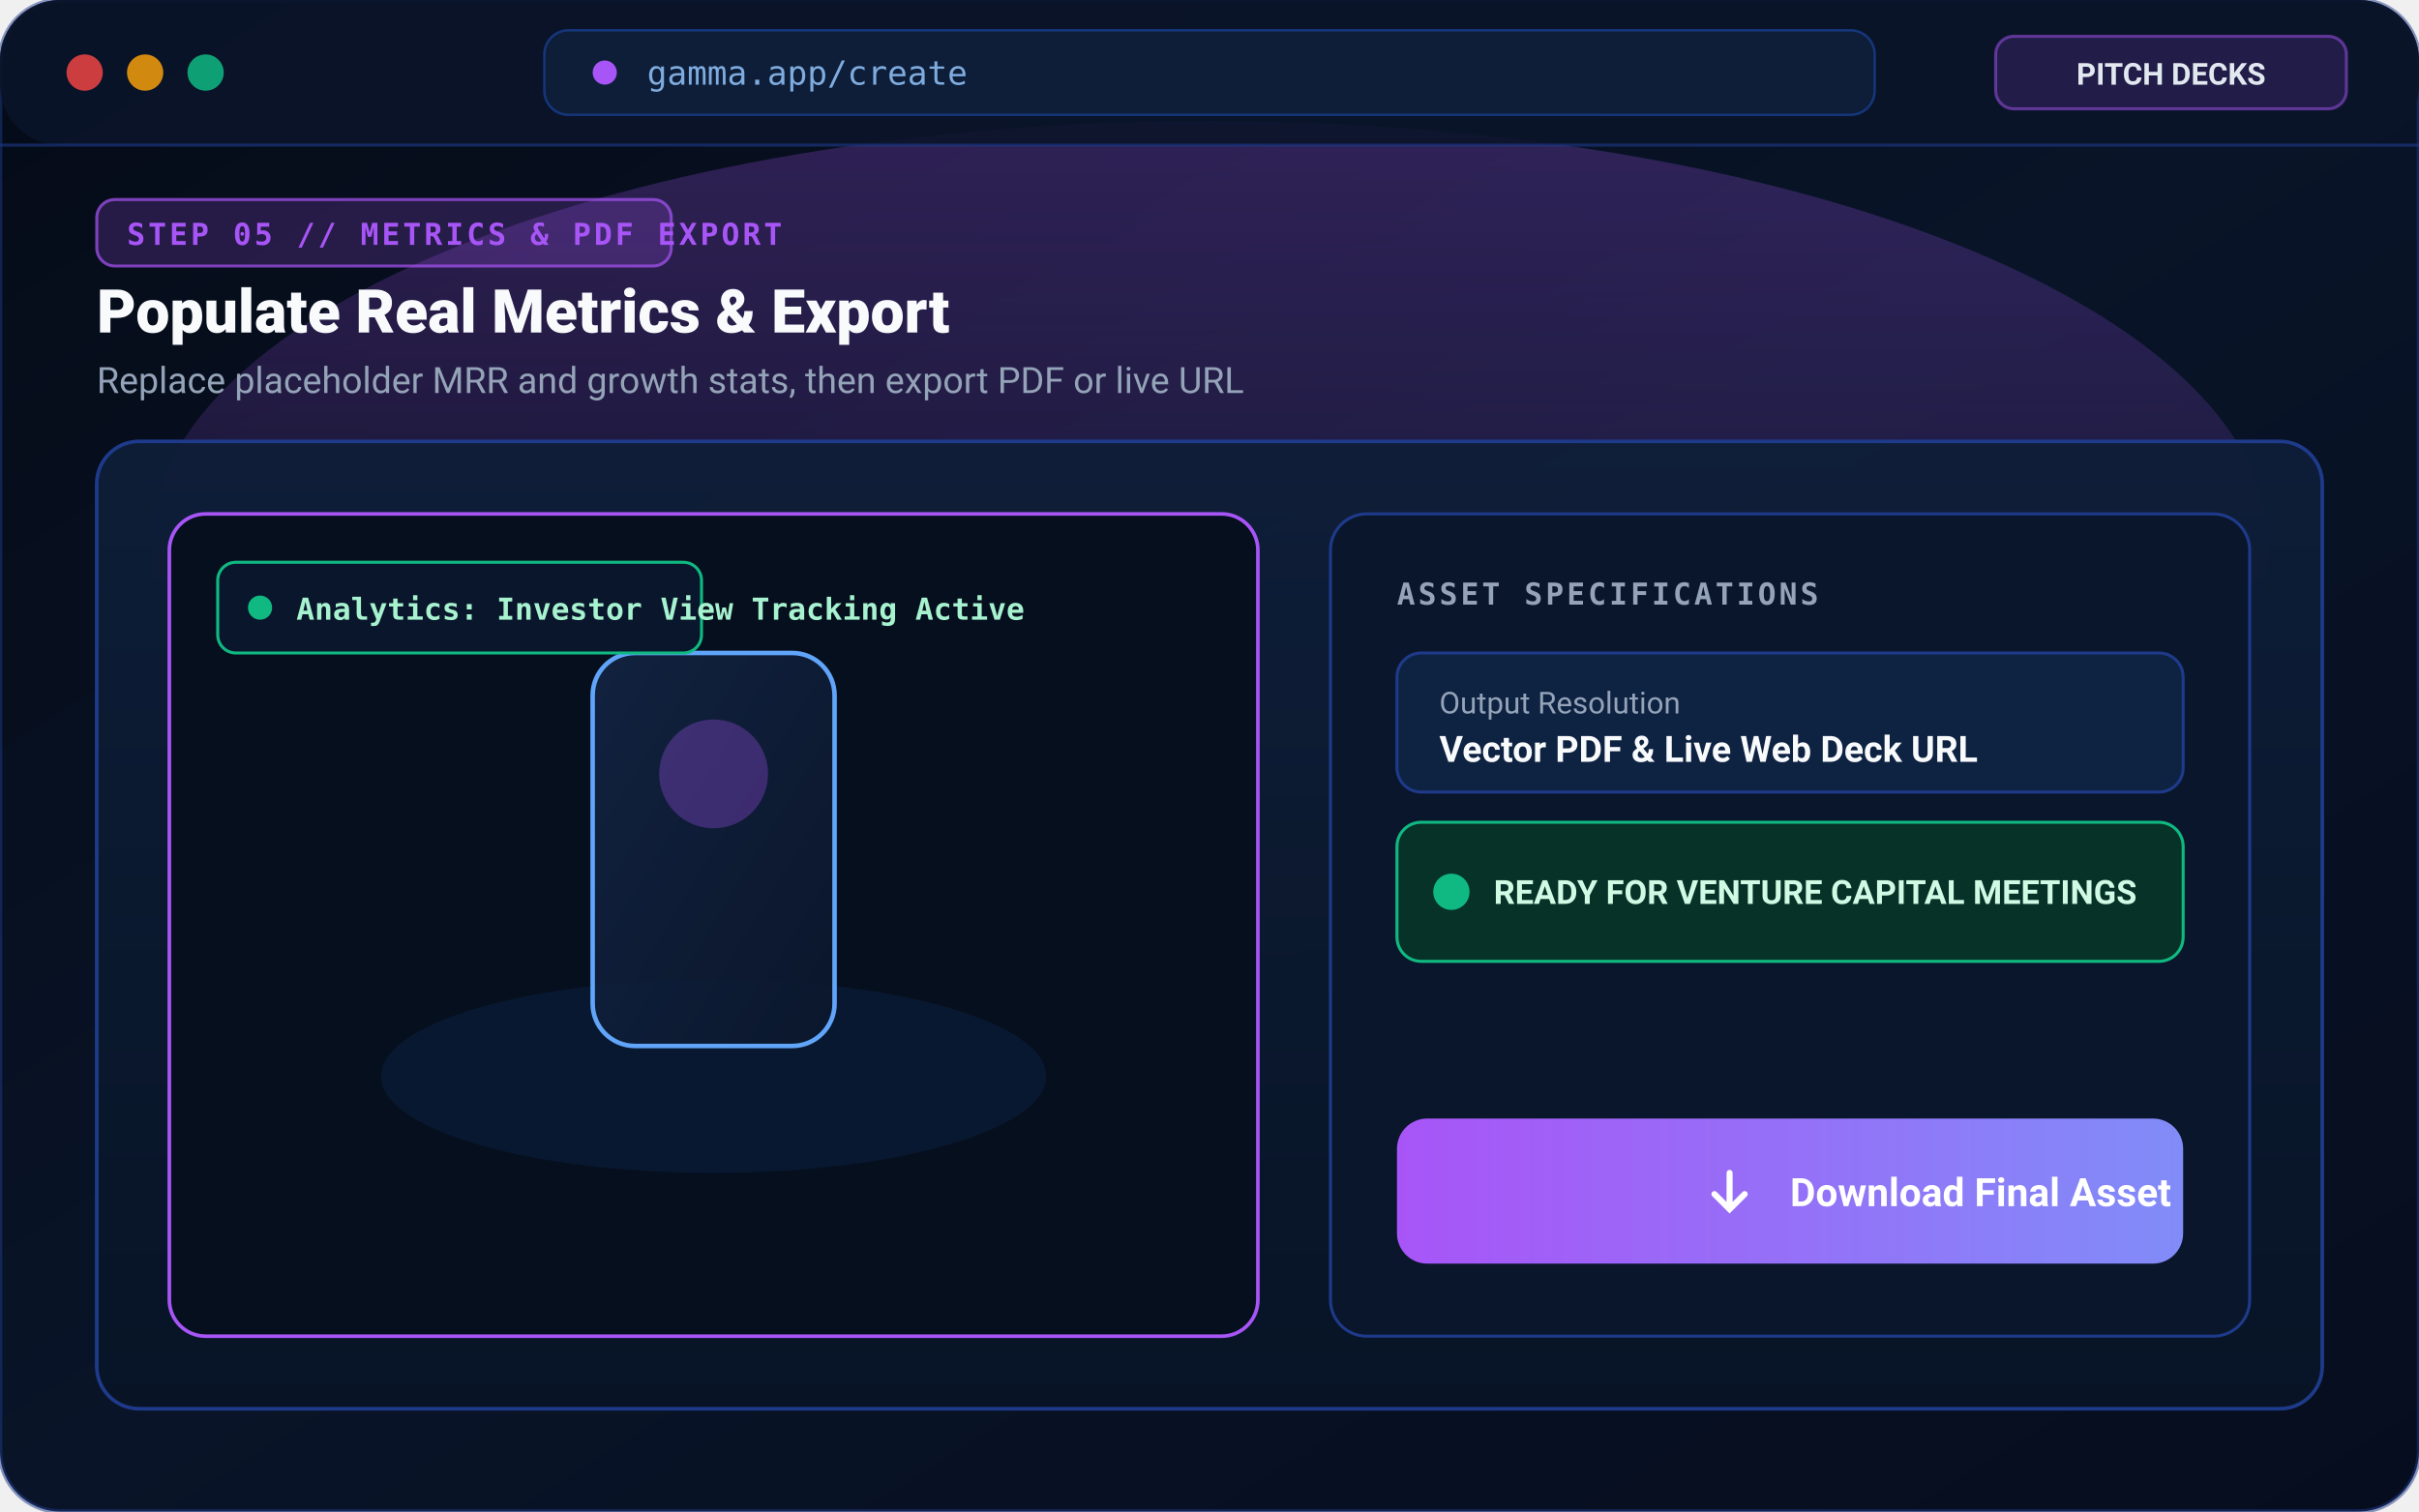
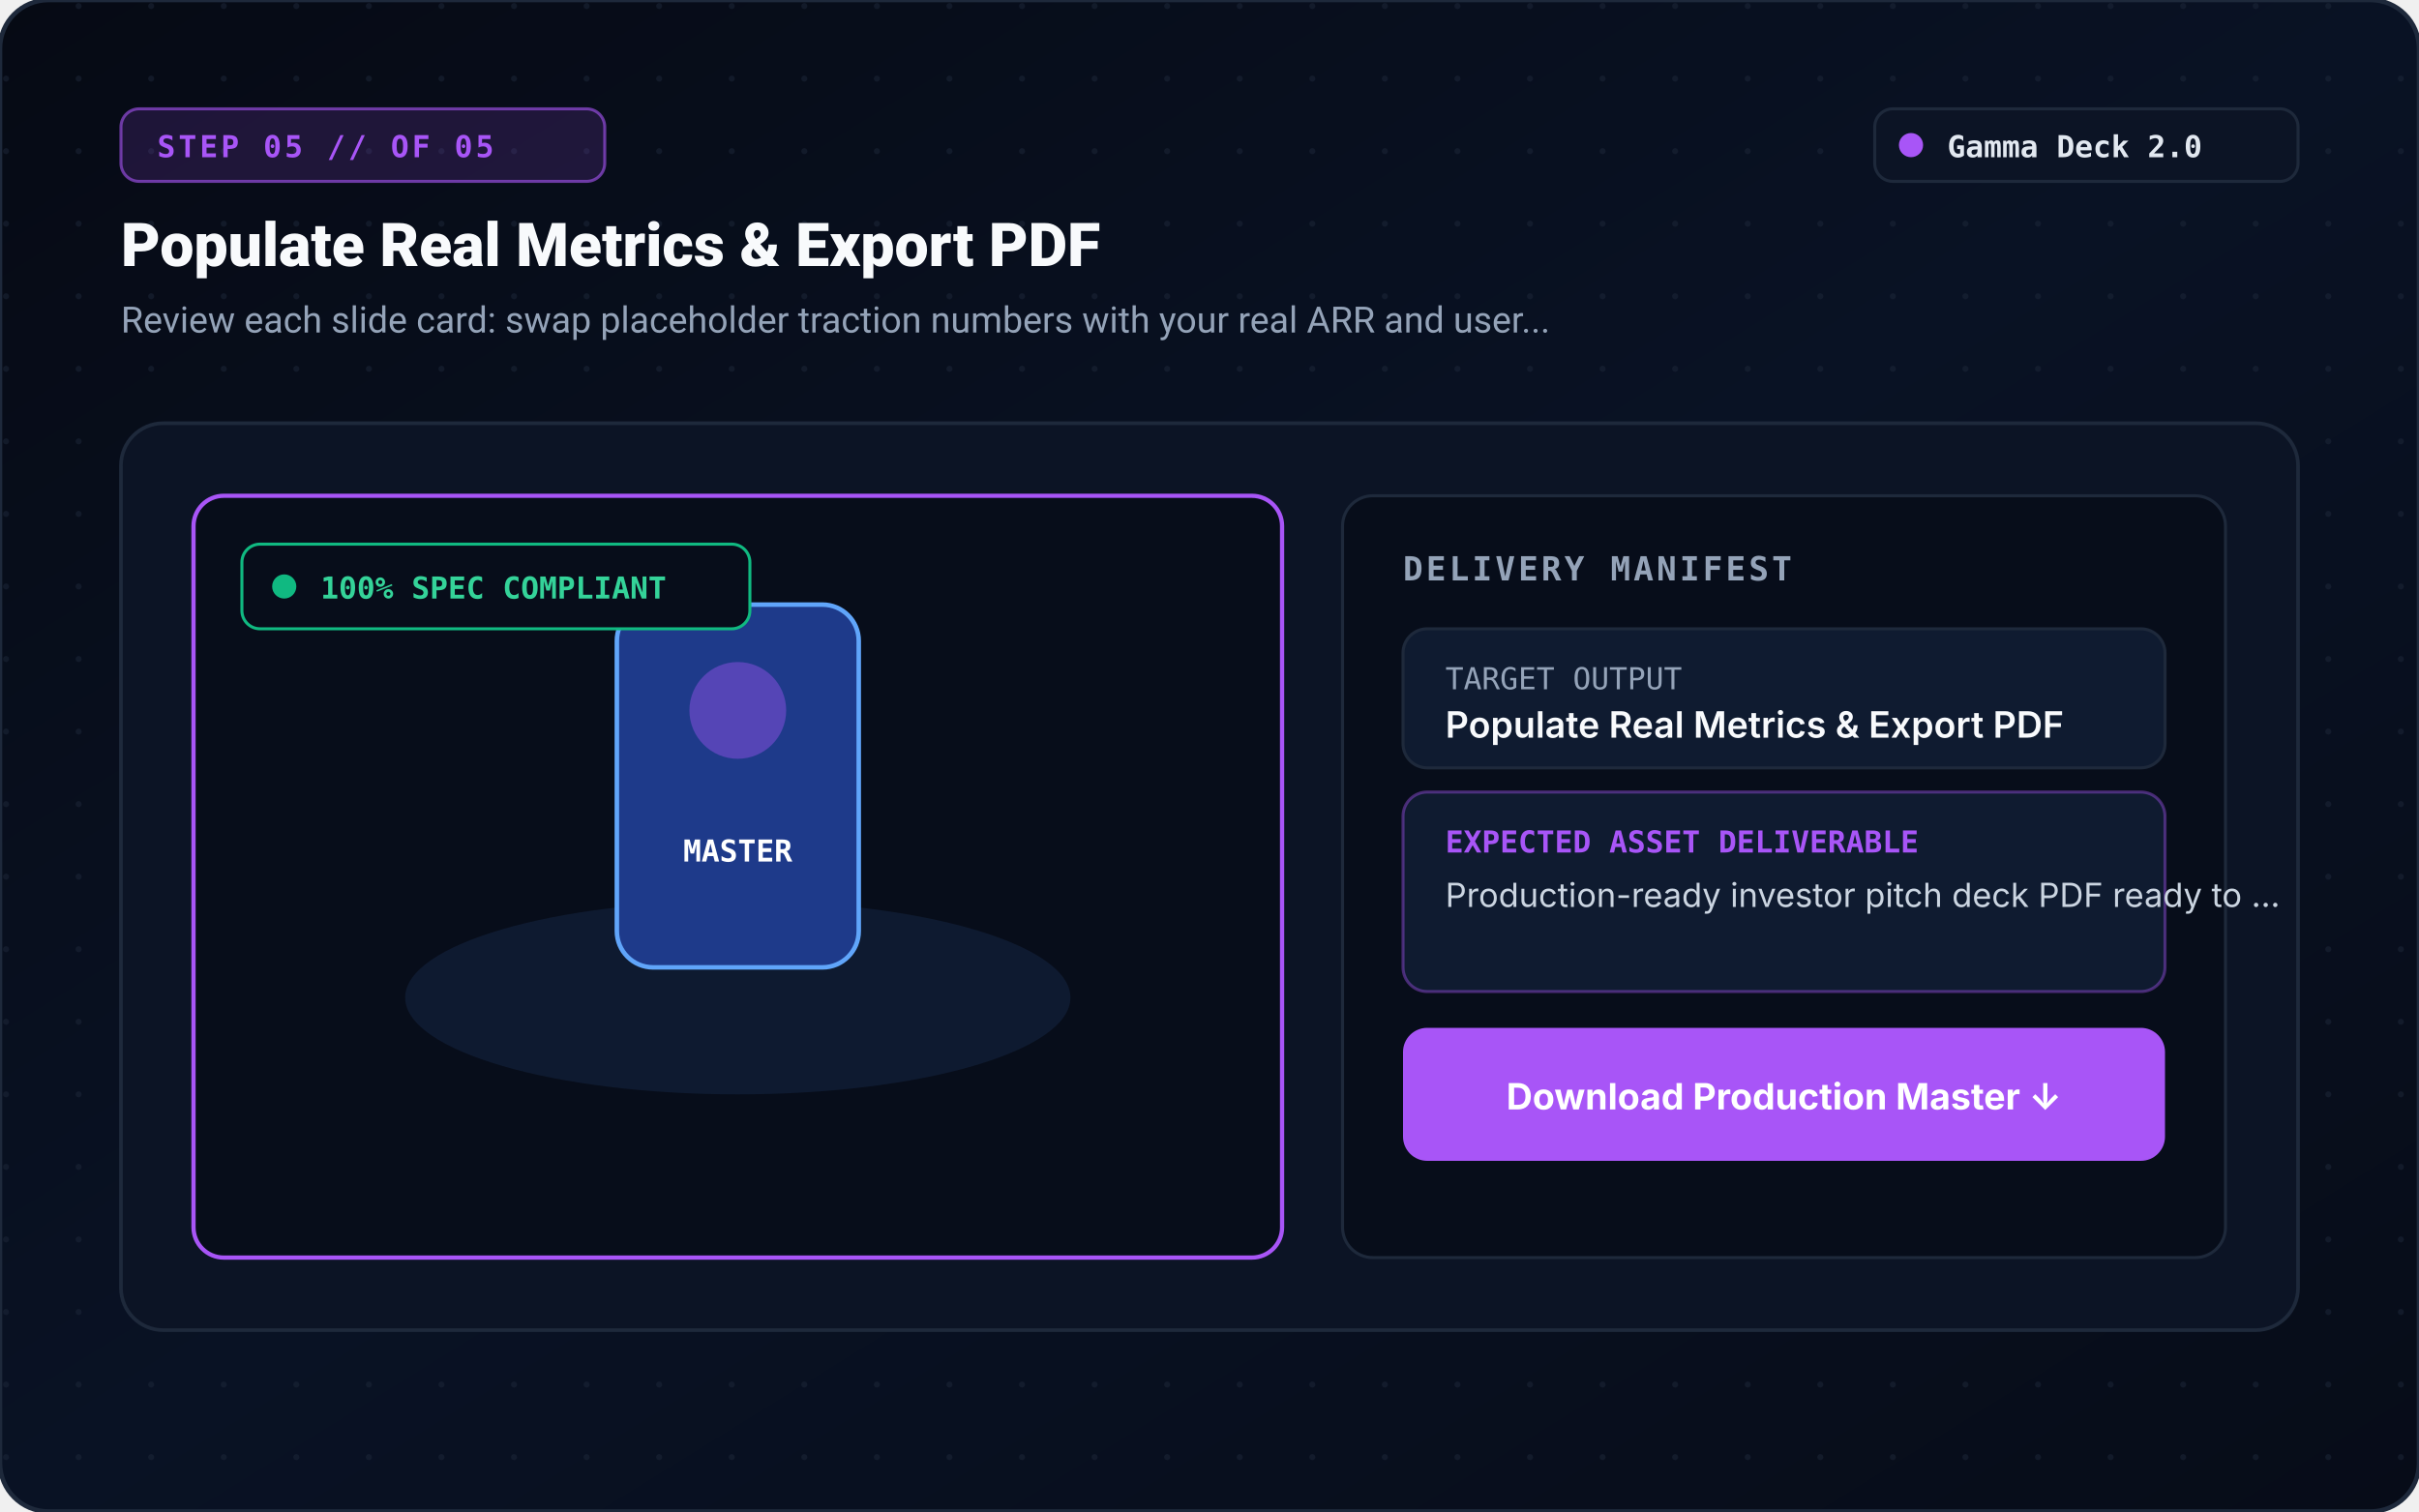
<svg xmlns="http://www.w3.org/2000/svg" viewBox="0 0 800 500" width="100%" height="100%">
  <defs>
    <linearGradient id="bgGrad" x1="0" y1="0" x2="1" y2="1">
-       <stop offset="0%" stop-color="#050B17" />
-       <stop offset="50%" stop-color="#091428" />
-       <stop offset="100%" stop-color="#060D1E" />
+       <stop offset="0%" stop-color="#060A14" />
+       <stop offset="50%" stop-color="#091224" />
+       <stop offset="100%" stop-color="#070C18" />
    </linearGradient>
-     <linearGradient id="panelGrad" x1="0" y1="0" x2="0" y2="1">
-       <stop offset="0%" stop-color="#0E1E38" stop-opacity="0.95" />
-       <stop offset="100%" stop-color="#081426" stop-opacity="0.95" />
-     </linearGradient>
-     <linearGradient id="cardGrad" x1="0" y1="0" x2="1" y2="1">
-       <stop offset="0%" stop-color="#142647" stop-opacity="0.8" />
-       <stop offset="100%" stop-color="#0A162B" stop-opacity="0.9" />
-     </linearGradient>
-     <linearGradient id="accentGrad" x1="0" y1="0" x2="1" y2="0">
-       <stop offset="0%" stop-color="#A855F7" />
-       <stop offset="100%" stop-color="#818CF8" />
-     </linearGradient>
-     <linearGradient id="glowGrad" x1="0" y1="0" x2="0" y2="1">
-       <stop offset="0%" stop-color="#A855F7" stop-opacity="0.25" />
-       <stop offset="100%" stop-color="#A855F7" stop-opacity="0" />
-     </linearGradient>
-     <filter id="softGlow" x="-20%" y="-20%" width="140%" height="140%">
-       <feGaussianBlur stdDeviation="16" result="blur" />
-       <feComposite in="SourceGraphic" in2="blur" operator="over" />
-     </filter>
+     <pattern id="gridDots" x="0" y="0" width="24" height="24" patternUnits="userSpaceOnUse">
+       <circle cx="2" cy="2" r="1" fill="#1E293B" fill-opacity="0.5" />
+     </pattern>
  </defs>
-   <style>
-     .font-sans { font-family: -apple-system, BlinkMacSystemFont, "Segoe UI", Roboto, "Helvetica Neue", Arial, sans-serif; }
-     .font-mono { font-family: "JetBrains Mono", "Fira Code", Menlo, Monaco, Consolas, monospace; }
-   </style>
-   <rect width="800" height="500" rx="20" fill="url(#bgGrad)" />
-   <rect width="800" height="500" rx="20" fill="none" stroke="#1E3A8A" stroke-width="1.5" stroke-opacity="0.5" />
-   <ellipse cx="400" cy="180" rx="350" ry="140" fill="url(#glowGrad)" />
-   <rect x="0" y="0" width="800" height="48" rx="20" fill="#0A152A" fill-opacity="0.9" />
-   <line x1="0" y1="48" x2="800" y2="48" stroke="#1E3A8A" stroke-width="1" stroke-opacity="0.6" />
-   <circle cx="28" cy="24" r="6" fill="#EF4444" fill-opacity="0.85" />
-   <circle cx="48" cy="24" r="6" fill="#F59E0B" fill-opacity="0.85" />
-   <circle cx="68" cy="24" r="6" fill="#10B981" fill-opacity="0.85" />
-   <rect x="180" y="10" width="440" height="28" rx="8" fill="#0E1E38" stroke="#2563EB" stroke-width="0.8" stroke-opacity="0.4" />
-   <circle cx="200" cy="24" r="4" fill="#A855F7" />
-   <text x="214" y="28" fill="#93C5FD" font-size="11" class="font-mono font-sans" opacity="0.85">gamma.app/create</text>
-   <rect x="660" y="12" width="116" height="24" rx="6" fill="#A855F7" fill-opacity="0.15" stroke="#A855F7" stroke-width="1" stroke-opacity="0.5" />
-   <text x="718" y="28" fill="#E2E8F0" font-size="10" font-weight="700" text-anchor="middle" class="font-sans">PITCH DECKS</text>
-   <g transform="translate(32, 66)">
-     <rect x="0" y="0" width="190" height="22" rx="6" fill="#A855F7" fill-opacity="0.2" stroke="#A855F7" stroke-width="1" stroke-opacity="0.7" />
-     <text x="10" y="15" fill="#A855F7" font-size="10" font-weight="800" letter-spacing="1" class="font-mono">STEP 05 // METRICS &amp; PDF EXPORT</text>
-     <text x="0" y="44" fill="#F8FAFC" font-size="20" font-weight="800" class="font-sans">Populate Real Metrics &amp; Export</text>
-     <text x="0" y="64" fill="#94A3B8" font-size="12" class="font-sans">Replace placeholder MRR and growth stats, then export PDF or live URL</text>
+   <rect width="800" height="500" rx="16" fill="url(#bgGrad)" />
+   <rect width="800" height="500" rx="16" fill="url(#gridDots)" />
+   <rect width="800" height="500" rx="16" fill="none" stroke="#1E293B" stroke-width="1.5" />
+   <g transform="translate(40, 36)">
+     <rect x="0" y="0" width="160" height="24" rx="6" fill="#A855F7" fill-opacity="0.15" stroke="#A855F7" stroke-width="1" stroke-opacity="0.6" />
+     <text x="12" y="16" fill="#A855F7" font-size="10" font-weight="800" letter-spacing="1" font-family="monospace">STEP 05 // OF 05</text>
+     <rect x="580" y="0" width="140" height="24" rx="6" fill="#0C1425" stroke="#1E293B" stroke-width="1" />
+     <circle cx="592" cy="12" r="4" fill="#A855F7" />
+     <text x="604" y="16" fill="#E2E8F0" font-size="10" font-weight="600" font-family="monospace">Gamma Deck 2.0</text>
+     <text x="0" y="52" fill="#F8FAFC" font-size="20" font-weight="800" font-family="-apple-system, BlinkMacSystemFont, 'Segoe UI', Roboto, sans-serif">Populate Real Metrics &amp; Export PDF</text>
+     <text x="0" y="74" fill="#94A3B8" font-size="12" font-family="-apple-system, BlinkMacSystemFont, 'Segoe UI', Roboto, sans-serif">Review each slide card: swap placeholder traction numbers with your real ARR and user...</text>
  </g>
-   <g transform="translate(32, 146)">
-     <rect x="0" y="0" width="736" height="320" rx="14" fill="url(#panelGrad)" stroke="#1E3A8A" stroke-width="1.2" />
-     <rect x="24" y="24" width="360" height="272" rx="12" fill="#060F1E" stroke="#A855F7" stroke-width="1.2" />
-     <ellipse cx="204" cy="210" rx="110" ry="32" fill="#0A1E3C" opacity="0.6" />
-     <rect x="164" y="70" width="80" height="130" rx="14" fill="url(#cardGrad)" stroke="#60A5FA" stroke-width="1.5" />
-     <circle cx="204" cy="110" r="18" fill="#A855F7" fill-opacity="0.3" />
-     <rect x="40" y="40" width="160" height="30" rx="6" fill="#0A162B" stroke="#10B981" stroke-width="1" />
-     <circle cx="54" cy="55" r="4" fill="#10B981" />
-     <text x="66" y="59" fill="#A7F3D0" font-size="10" font-weight="700" class="font-mono">Analytics: Investor View Tracking Active</text>
-     <rect x="408" y="24" width="304" height="272" rx="12" fill="#0A162B" stroke="#1E3A8A" stroke-width="1" />
-     <text x="430" y="54" fill="#94A3B8" font-size="10" font-weight="700" letter-spacing="1" class="font-mono">ASSET SPECIFICATIONS</text>
-     <rect x="430" y="70" width="260" height="46" rx="8" fill="#0E2242" stroke="#1E3A8A" stroke-width="1" />
-     <text x="444" y="90" fill="#94A3B8" font-size="10" class="font-sans">Output Resolution</text>
-     <text x="444" y="106" fill="#F8FAFC" font-size="12" font-weight="700" class="font-sans">Vector PDF &amp; Live Web Deck URL</text>
-     <rect x="430" y="126" width="260" height="46" rx="8" fill="#063228" stroke="#10B981" stroke-width="1" />
-     <circle cx="448" cy="149" r="6" fill="#10B981" />
-     <text x="462" y="153" fill="#D1FAE5" font-size="11" font-weight="700" class="font-sans">READY FOR VENTURE CAPITAL MEETINGS</text>
-     <rect x="430" y="224" width="260" height="48" rx="10" fill="url(#accentGrad)" />
-     <path d="M540 242 L540 254 M535 249 L540 254 L545 249" stroke="#FFFFFF" stroke-width="2" fill="none" stroke-linecap="round" />
-     <text x="560" y="253" fill="#FFFFFF" font-size="13" font-weight="700" class="font-sans">Download Final Asset</text>
+   <g transform="translate(40, 140)">
+     <rect width="720" height="300" rx="14" fill="#0C1425" stroke="#1E293B" stroke-width="1.2" />
+     <rect x="24" y="24" width="360" height="252" rx="10" fill="#070D1A" stroke="#A855F7" stroke-width="1.4" />
+     <ellipse cx="204" cy="190" rx="110" ry="32" fill="#13233F" opacity="0.6" />
+     <rect x="164" y="60" width="80" height="120" rx="12" fill="#1E3A8A" stroke="#60A5FA" stroke-width="1.5" />
+     <circle cx="204" cy="95" r="16" fill="#A855F7" fill-opacity="0.4" />
+     <text x="204" y="145" fill="#FFFFFF" font-size="10" font-weight="800" text-anchor="middle" font-family="monospace">MASTER</text>
+     <rect x="40" y="40" width="168" height="28" rx="6" fill="#070D1A" stroke="#10B981" stroke-width="1" />
+     <circle cx="54" cy="54" r="4" fill="#10B981" />
+     <text x="66" y="58" fill="#34D399" font-size="10" font-weight="700" font-family="monospace">100% SPEC COMPLIANT</text>
+     <rect x="404" y="24" width="292" height="252" rx="10" fill="#070D1A" stroke="#1E293B" stroke-width="1" />
+     <text x="424" y="52" fill="#94A3B8" font-size="11" font-weight="700" letter-spacing="1" font-family="monospace">DELIVERY MANIFEST</text>
+     <rect x="424" y="68" width="252" height="46" rx="8" fill="#0F1B30" stroke="#1E293B" stroke-width="1" />
+     <text x="438" y="88" fill="#94A3B8" font-size="10" font-family="monospace">TARGET OUTPUT</text>
+     <text x="438" y="104" fill="#F8FAFC" font-size="12" font-weight="600" font-family="-apple-system, BlinkMacSystemFont, sans-serif">Populate Real Metrics &amp; Export PDF</text>
+     <rect x="424" y="122" width="252" height="66" rx="8" fill="#0F1B30" stroke="#A855F7" stroke-width="1" stroke-opacity="0.4" />
+     <text x="438" y="142" fill="#A855F7" font-size="10" font-weight="700" font-family="monospace">EXPECTED ASSET DELIVERABLE</text>
+     <text x="438" y="160" fill="#CBD5E1" font-size="11" font-family="-apple-system, BlinkMacSystemFont, sans-serif">Production-ready investor pitch deck PDF ready to ...</text>
+     <rect x="424" y="200" width="252" height="44" rx="8" fill="#A855F7" />
+     <text x="550" y="227" fill="#FFFFFF" font-size="12" font-weight="700" text-anchor="middle" font-family="-apple-system, BlinkMacSystemFont, sans-serif">Download Production Master ↓</text>
  </g>
</svg>
